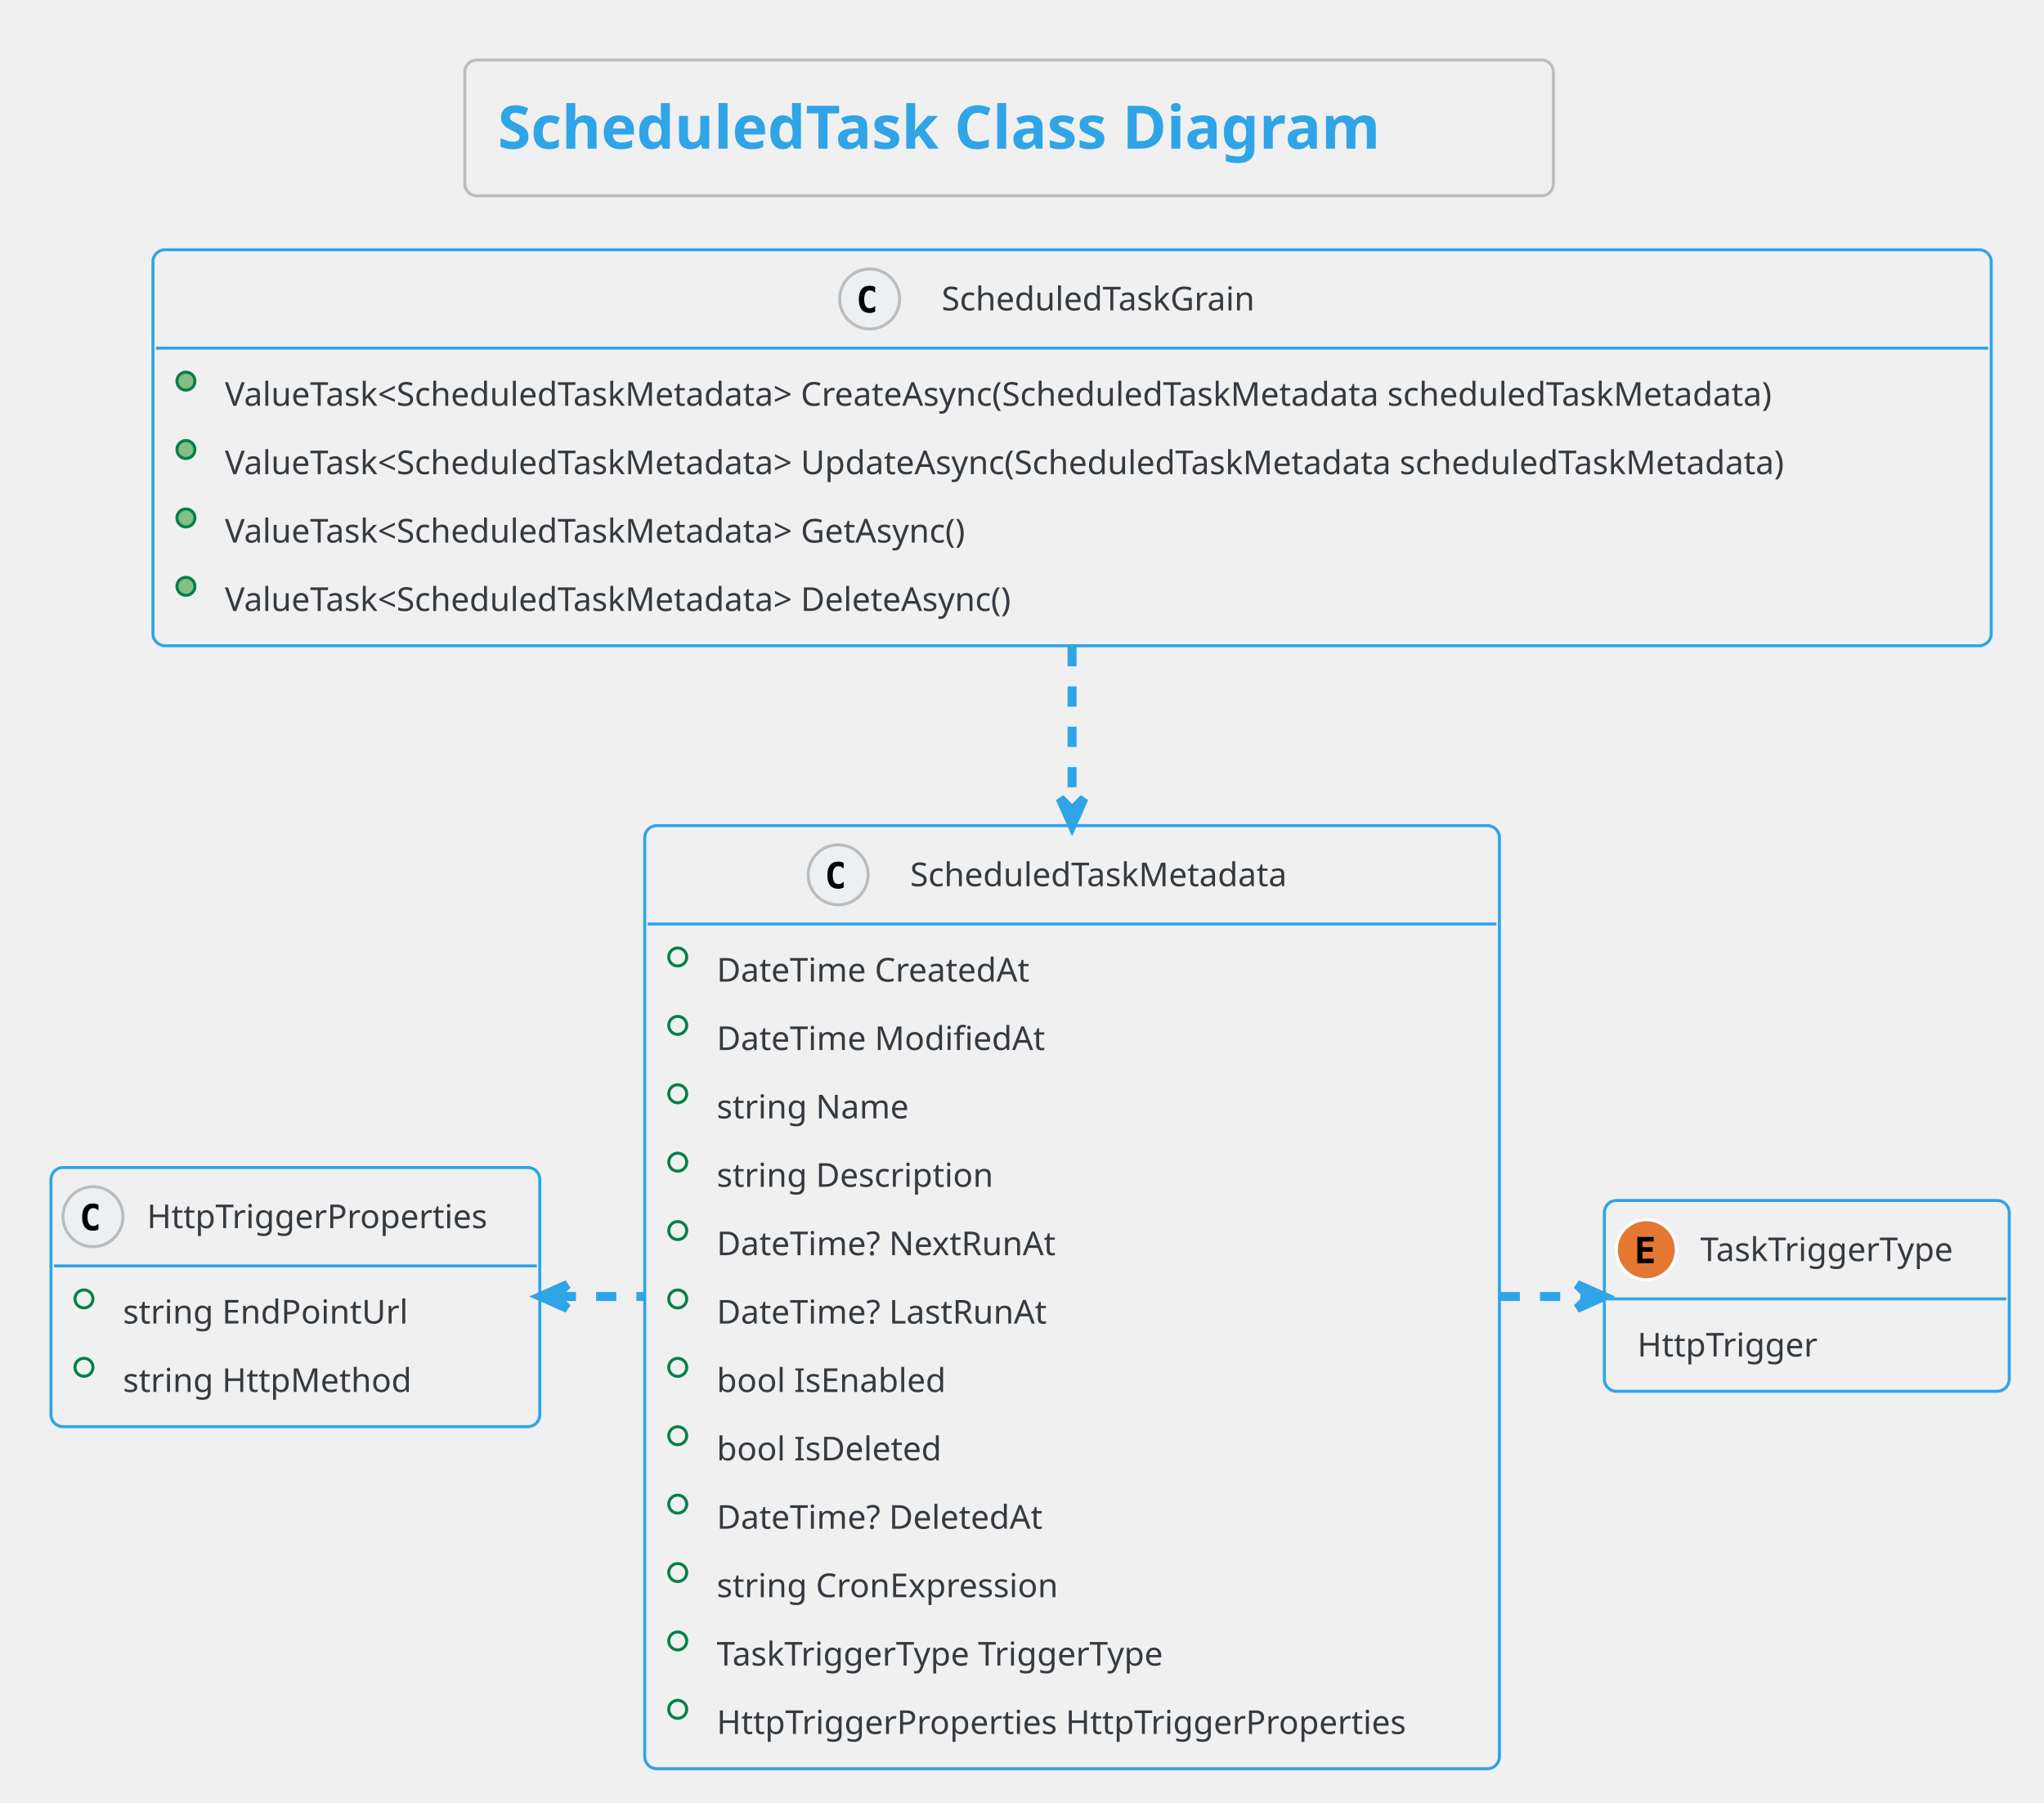
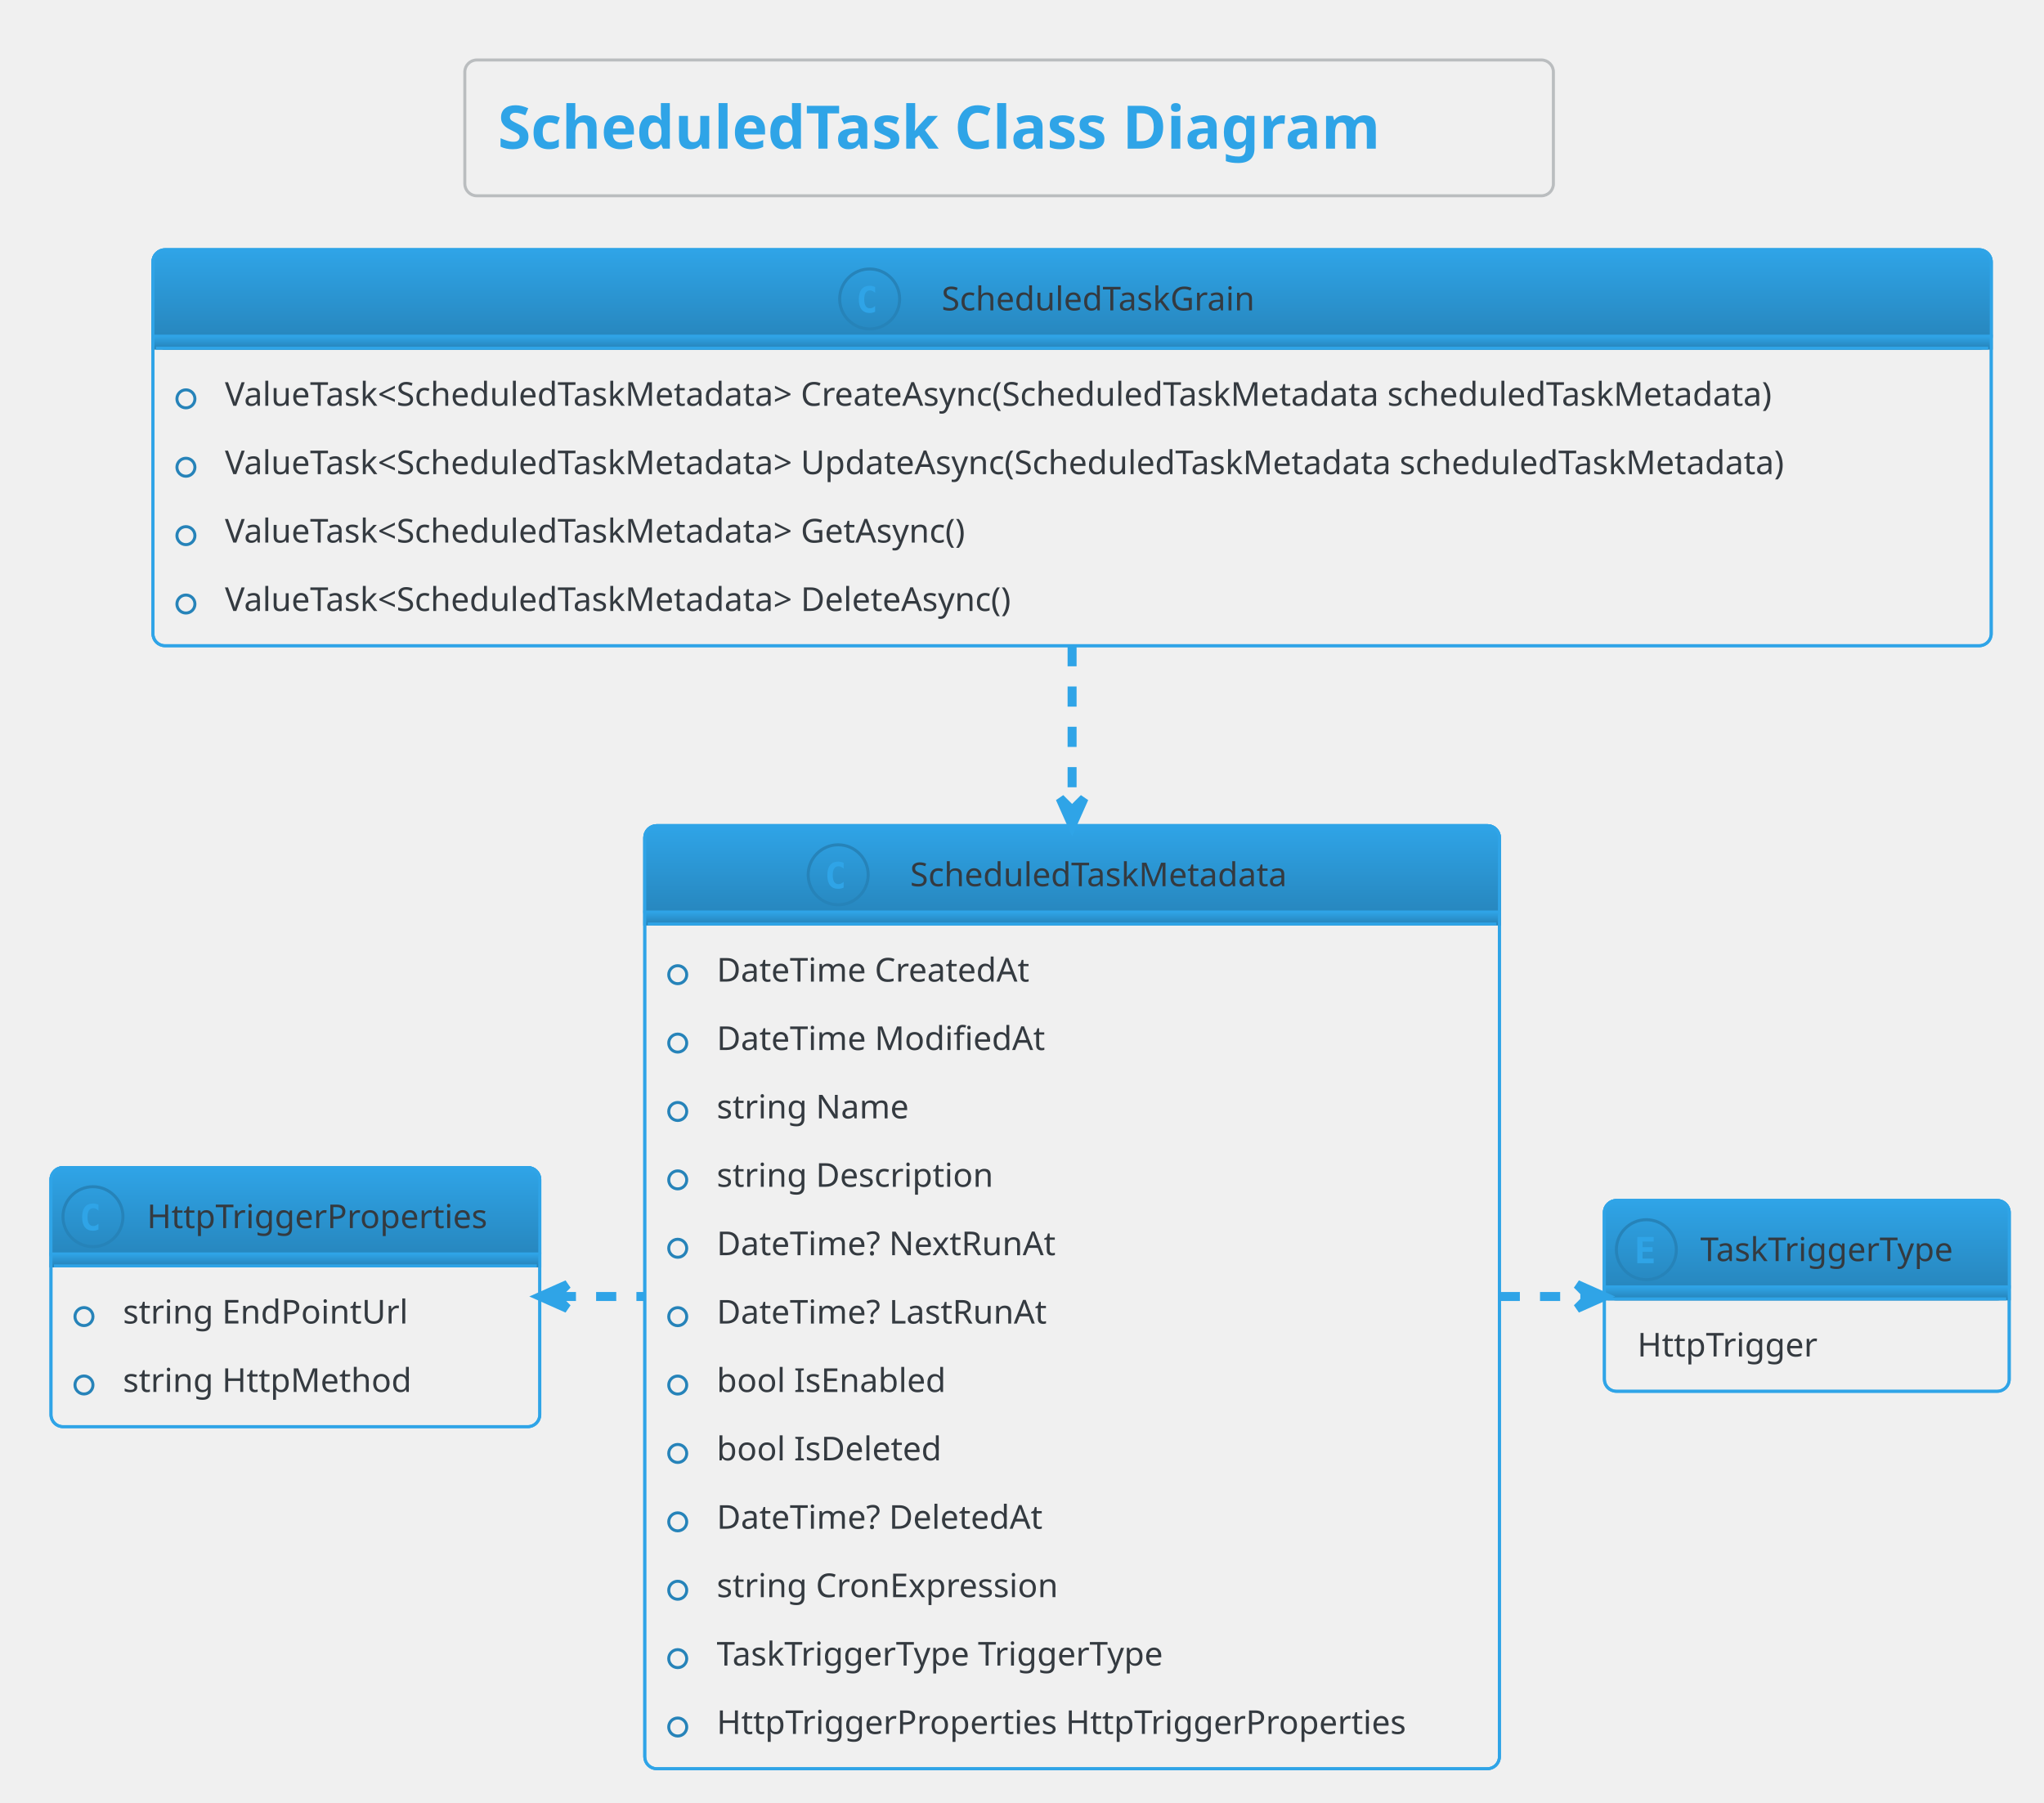
- <svg xmlns="http://www.w3.org/2000/svg" xmlns:xlink="http://www.w3.org/1999/xlink" contentScriptType="application/ecmascript" contentStyleType="text/css" height="626.042px" preserveAspectRatio="none" style="width:710px;height:626px;background:#00000000;" version="1.1" viewBox="0 0 710 626" width="710.417px" zoomAndPan="magnify">
-   <defs />
+ <svg xmlns="http://www.w3.org/2000/svg" xmlns:xlink="http://www.w3.org/1999/xlink" contentStyleType="text/css" height="626.042px" preserveAspectRatio="none" style="width:710px;height:626px;background:#00000000;" version="1.1" viewBox="0 0 710 626" width="710.417px" zoomAndPan="magnify">
+   <defs>
+     <linearGradient id="g14we0io8qg5bb0" x1="50%" x2="50%" y1="0%" y2="100%">
+       <stop offset="0%" stop-color="#2FA4E7" />
+       <stop offset="100%" stop-color="#2683B9" />
+     </linearGradient>
+   </defs>
  <g>
-     <rect height="47.168" rx="4.167" ry="4.167" style="stroke:#BABDBF;stroke-width:1.042;fill:none;" width="378.125" x="161.458" y="20.833" />
+     <rect fill="none" height="47.168" id="_title" rx="4.167" ry="4.167" style="stroke:#BABDBF;stroke-width:1.042;" width="378.125" x="161.458" y="20.833" />
    <text fill="#2FA4E7" font-family="&quot;Verdana&quot;" font-size="20.833" font-weight="bold" lengthAdjust="spacing" textLength="355.208" x="172.917" y="51.63">ScheduledTask Class Diagram</text>
-     <a href="http://localhost:9081/posts/webscheduler-part-2-doing-the-design/#the-scheduledtaskgrain" target="_blank" title="Jump to the ScheduledTaskGrain details" xlink:actuate="onRequest" xlink:href="http://localhost:9081/posts/webscheduler-part-2-doing-the-design/#the-scheduledtaskgrain" xlink:show="new" xlink:title="Jump to the ScheduledTaskGrain details" xlink:type="simple">
-       <rect codeLine="7" height="137.524" id="ScheduledTaskGrain" rx="4.167" ry="4.167" style="stroke:#2FA4E7;stroke-width:1.042;fill:none;" width="638.542" x="53.125" y="86.751" />
-       <ellipse cx="302.083" cy="103.837" fill="#EDF0F2" rx="10.417" ry="10.417" style="stroke:#BABDBF;stroke-width:1.042;" />
-       <path d="M303.988,108.264 Q303.565,108.476 303.092,108.59 Q302.62,108.704 302.116,108.704 Q300.26,108.704 299.284,107.499 Q298.324,106.278 298.324,103.984 Q298.324,101.672 299.284,100.468 Q300.26,99.247 302.116,99.247 Q302.62,99.247 303.092,99.361 Q303.581,99.459 303.988,99.687 L303.988,101.689 Q303.532,101.266 303.092,101.07 Q302.653,100.859 302.197,100.859 Q301.204,100.859 300.7,101.656 Q300.195,102.437 300.195,103.984 Q300.195,105.513 300.7,106.295 Q301.204,107.076 302.197,107.076 Q302.653,107.076 303.092,106.881 Q303.532,106.685 303.988,106.262 L303.988,108.264 Z " fill="#000000" />
-       <text fill="#343A40" font-family="&quot;Verdana&quot;" font-size="11.458" lengthAdjust="spacing" textLength="121.875" x="327.083" y="107.804">ScheduledTaskGrain</text>
-       <line style="stroke:#2FA4E7;stroke-width:1.042;" x1="54.167" x2="690.625" y1="120.923" y2="120.923" />
-       <ellipse cx="64.583" cy="132.381" fill="#84BE84" rx="3.125" ry="3.125" style="stroke:#038048;stroke-width:1.042;" />
-       <text fill="#343A40" font-family="&quot;Verdana&quot;" font-size="11.458" lengthAdjust="spacing" textLength="600" x="78.125" y="140.934">ValueTask&lt;ScheduledTaskMetadata&gt; CreateAsync(ScheduledTaskMetadata scheduledTaskMetadata)</text>
-       <ellipse cx="64.583" cy="156.136" fill="#84BE84" rx="3.125" ry="3.125" style="stroke:#038048;stroke-width:1.042;" />
-       <text fill="#343A40" font-family="&quot;Verdana&quot;" font-size="11.458" lengthAdjust="spacing" textLength="602.083" x="78.125" y="164.689">ValueTask&lt;ScheduledTaskMetadata&gt; UpdateAsync(ScheduledTaskMetadata scheduledTaskMetadata)</text>
-       <ellipse cx="64.583" cy="179.891" fill="#84BE84" rx="3.125" ry="3.125" style="stroke:#038048;stroke-width:1.042;" />
-       <text fill="#343A40" font-family="&quot;Verdana&quot;" font-size="11.458" lengthAdjust="spacing" textLength="290.625" x="78.125" y="188.444">ValueTask&lt;ScheduledTaskMetadata&gt; GetAsync()</text>
-       <ellipse cx="64.583" cy="203.646" fill="#84BE84" rx="3.125" ry="3.125" style="stroke:#038048;stroke-width:1.042;" />
-       <text fill="#343A40" font-family="&quot;Verdana&quot;" font-size="11.458" lengthAdjust="spacing" textLength="307.292" x="78.125" y="212.198">ValueTask&lt;ScheduledTaskMetadata&gt; DeleteAsync()</text>
+     <a href="https://github.com/web-scheduler/web-scheduler/blob/main/Source/WebScheduler.Grains/Scheduler/ScheduledTaskGrain.cs" target="_blank" title="Jump to the ScheduledTaskGrain details" xlink:actuate="onRequest" xlink:href="https://github.com/web-scheduler/web-scheduler/blob/main/Source/WebScheduler.Grains/Scheduler/ScheduledTaskGrain.cs" xlink:show="new" xlink:title="Jump to the ScheduledTaskGrain details" xlink:type="simple">
+       <g id="elem_ScheduledTaskGrain">
+         <rect codeLine="7" fill="none" height="137.524" id="ScheduledTaskGrain" rx="4.167" ry="4.167" style="stroke:#2FA4E7;stroke-width:1.042;" width="638.542" x="53.125" y="86.751" />
+         <rect fill="url(#g14we0io8qg5bb0)" height="34.172" rx="4.167" ry="4.167" style="stroke:url(#g14we0io8qg5bb0);stroke-width:1.042;" width="638.542" x="53.125" y="86.751" />
+         <rect fill="url(#g14we0io8qg5bb0)" height="4.167" style="stroke:url(#g14we0io8qg5bb0);stroke-width:1.042;" width="638.542" x="53.125" y="116.756" />
+         <rect codeLine="7" fill="none" height="137.524" id="ScheduledTaskGrain" rx="4.167" ry="4.167" style="stroke:#2FA4E7;stroke-width:1.042;" width="638.542" x="53.125" y="86.751" />
+         <ellipse cx="302.083" cy="103.837" fill="none" rx="10.417" ry="10.417" style="stroke:#2683B9;stroke-width:1.042;" />
+         <path d="M303.988,108.264 Q303.565,108.476 303.092,108.59 Q302.62,108.704 302.116,108.704 Q300.26,108.704 299.284,107.499 Q298.324,106.278 298.324,103.984 Q298.324,101.672 299.284,100.468 Q300.26,99.247 302.116,99.247 Q302.62,99.247 303.092,99.361 Q303.581,99.459 303.988,99.687 L303.988,101.689 Q303.532,101.266 303.092,101.07 Q302.653,100.859 302.197,100.859 Q301.204,100.859 300.7,101.656 Q300.195,102.437 300.195,103.984 Q300.195,105.513 300.7,106.295 Q301.204,107.076 302.197,107.076 Q302.653,107.076 303.092,106.881 Q303.532,106.685 303.988,106.262 L303.988,108.264 Z " fill="#2FA4E7" />
+         <text fill="#343A40" font-family="&quot;Verdana&quot;" font-size="11.458" lengthAdjust="spacing" textLength="121.875" x="327.083" y="107.804">ScheduledTaskGrain</text>
+         <line style="stroke:#2FA4E7;stroke-width:1.042;" x1="54.167" x2="690.625" y1="120.923" y2="120.923" />
+         <ellipse cx="64.583" cy="138.53" fill="none" rx="3.125" ry="3.125" style="stroke:#2683B9;stroke-width:1.042;" />
+         <text fill="#343A40" font-family="&quot;Verdana&quot;" font-size="11.458" lengthAdjust="spacing" textLength="600" x="78.125" y="140.934">ValueTask&lt;ScheduledTaskMetadata&gt; CreateAsync(ScheduledTaskMetadata scheduledTaskMetadata)</text>
+         <ellipse cx="64.583" cy="162.284" fill="none" rx="3.125" ry="3.125" style="stroke:#2683B9;stroke-width:1.042;" />
+         <text fill="#343A40" font-family="&quot;Verdana&quot;" font-size="11.458" lengthAdjust="spacing" textLength="602.083" x="78.125" y="164.689">ValueTask&lt;ScheduledTaskMetadata&gt; UpdateAsync(ScheduledTaskMetadata scheduledTaskMetadata)</text>
+         <ellipse cx="64.583" cy="186.039" fill="none" rx="3.125" ry="3.125" style="stroke:#2683B9;stroke-width:1.042;" />
+         <text fill="#343A40" font-family="&quot;Verdana&quot;" font-size="11.458" lengthAdjust="spacing" textLength="290.625" x="78.125" y="188.444">ValueTask&lt;ScheduledTaskMetadata&gt; GetAsync()</text>
+         <ellipse cx="64.583" cy="209.794" fill="none" rx="3.125" ry="3.125" style="stroke:#2683B9;stroke-width:1.042;" />
+         <text fill="#343A40" font-family="&quot;Verdana&quot;" font-size="11.458" lengthAdjust="spacing" textLength="307.292" x="78.125" y="212.198">ValueTask&lt;ScheduledTaskMetadata&gt; DeleteAsync()</text>
+       </g>
    </a>
    <a href="https://github.com/web-scheduler/web-scheduler/blob/main/Source/WebScheduler.Abstractions/Grains/Scheduler/ScheduledTaskMetadata.cs" target="_blank" title="Goto Souce" xlink:actuate="onRequest" xlink:href="https://github.com/web-scheduler/web-scheduler/blob/main/Source/WebScheduler.Abstractions/Grains/Scheduler/ScheduledTaskMetadata.cs" xlink:show="new" xlink:title="Goto Souce" xlink:type="simple">
-       <rect codeLine="14" height="327.563" id="ScheduledTaskMetadata" rx="4.167" ry="4.167" style="stroke:#2FA4E7;stroke-width:1.042;fill:none;" width="296.875" x="223.958" y="286.751" />
-       <ellipse cx="291.146" cy="303.837" fill="#EDF0F2" rx="10.417" ry="10.417" style="stroke:#BABDBF;stroke-width:1.042;" />
-       <path d="M293.05,308.264 Q292.627,308.476 292.155,308.59 Q291.683,308.704 291.178,308.704 Q289.323,308.704 288.346,307.499 Q287.386,306.279 287.386,303.984 Q287.386,301.672 288.346,300.468 Q289.323,299.247 291.178,299.247 Q291.683,299.247 292.155,299.361 Q292.643,299.459 293.05,299.687 L293.05,301.689 Q292.594,301.265 292.155,301.07 Q291.716,300.859 291.26,300.859 Q290.267,300.859 289.762,301.656 Q289.258,302.437 289.258,303.984 Q289.258,305.514 289.762,306.295 Q290.267,307.076 291.26,307.076 Q291.716,307.076 292.155,306.881 Q292.594,306.685 293.05,306.262 L293.05,308.264 Z " fill="#000000" />
-       <text fill="#343A40" font-family="&quot;Verdana&quot;" font-size="11.458" lengthAdjust="spacing" textLength="143.75" x="316.146" y="307.804">ScheduledTaskMetadata</text>
-       <line style="stroke:#2FA4E7;stroke-width:1.042;" x1="225" x2="519.792" y1="320.923" y2="320.923" />
-       <ellipse cx="235.417" cy="332.381" rx="3.125" ry="3.125" style="stroke:#038048;stroke-width:1.042;fill:none;" />
-       <text fill="#343A40" font-family="&quot;Verdana&quot;" font-size="11.458" lengthAdjust="spacing" textLength="118.75" x="248.958" y="340.934">DateTime CreatedAt</text>
-       <ellipse cx="235.417" cy="356.136" rx="3.125" ry="3.125" style="stroke:#038048;stroke-width:1.042;fill:none;" />
-       <text fill="#343A40" font-family="&quot;Verdana&quot;" font-size="11.458" lengthAdjust="spacing" textLength="120.833" x="248.958" y="364.689">DateTime ModifiedAt</text>
-       <ellipse cx="235.417" cy="379.891" rx="3.125" ry="3.125" style="stroke:#038048;stroke-width:1.042;fill:none;" />
-       <text fill="#343A40" font-family="&quot;Verdana&quot;" font-size="11.458" lengthAdjust="spacing" textLength="72.917" x="248.958" y="388.443">string Name</text>
-       <ellipse cx="235.417" cy="403.646" rx="3.125" ry="3.125" style="stroke:#038048;stroke-width:1.042;fill:none;" />
-       <text fill="#343A40" font-family="&quot;Verdana&quot;" font-size="11.458" lengthAdjust="spacing" textLength="105.208" x="248.958" y="412.198">string Description</text>
-       <ellipse cx="235.417" cy="427.401" rx="3.125" ry="3.125" style="stroke:#038048;stroke-width:1.042;fill:none;" />
-       <text fill="#343A40" font-family="&quot;Verdana&quot;" font-size="11.458" lengthAdjust="spacing" textLength="126.042" x="248.958" y="435.953">DateTime? NextRunAt</text>
-       <ellipse cx="235.417" cy="451.156" rx="3.125" ry="3.125" style="stroke:#038048;stroke-width:1.042;fill:none;" />
-       <text fill="#343A40" font-family="&quot;Verdana&quot;" font-size="11.458" lengthAdjust="spacing" textLength="125" x="248.958" y="459.708">DateTime? LastRunAt</text>
-       <ellipse cx="235.417" cy="474.911" rx="3.125" ry="3.125" style="stroke:#038048;stroke-width:1.042;fill:none;" />
-       <text fill="#343A40" font-family="&quot;Verdana&quot;" font-size="11.458" lengthAdjust="spacing" textLength="86.458" x="248.958" y="483.463">bool IsEnabled</text>
-       <ellipse cx="235.417" cy="498.665" rx="3.125" ry="3.125" style="stroke:#038048;stroke-width:1.042;fill:none;" />
-       <text fill="#343A40" font-family="&quot;Verdana&quot;" font-size="11.458" lengthAdjust="spacing" textLength="84.375" x="248.958" y="507.218">bool IsDeleted</text>
-       <ellipse cx="235.417" cy="522.42" rx="3.125" ry="3.125" style="stroke:#038048;stroke-width:1.042;fill:none;" />
-       <text fill="#343A40" font-family="&quot;Verdana&quot;" font-size="11.458" lengthAdjust="spacing" textLength="122.917" x="248.958" y="530.973">DateTime? DeletedAt</text>
-       <ellipse cx="235.417" cy="546.175" rx="3.125" ry="3.125" style="stroke:#038048;stroke-width:1.042;fill:none;" />
-       <text fill="#343A40" font-family="&quot;Verdana&quot;" font-size="11.458" lengthAdjust="spacing" textLength="132.292" x="248.958" y="554.728">string CronExpression</text>
-       <ellipse cx="235.417" cy="569.93" rx="3.125" ry="3.125" style="stroke:#038048;stroke-width:1.042;fill:none;" />
-       <text fill="#343A40" font-family="&quot;Verdana&quot;" font-size="11.458" lengthAdjust="spacing" textLength="173.958" x="248.958" y="578.483">TaskTriggerType TriggerType</text>
-       <ellipse cx="235.417" cy="593.685" rx="3.125" ry="3.125" style="stroke:#038048;stroke-width:1.042;fill:none;" />
-       <text fill="#343A40" font-family="&quot;Verdana&quot;" font-size="11.458" lengthAdjust="spacing" textLength="260.417" x="248.958" y="602.237">HttpTriggerProperties HttpTriggerProperties</text>
+       <g id="elem_ScheduledTaskMetadata">
+         <rect codeLine="14" fill="none" height="327.563" id="ScheduledTaskMetadata" rx="4.167" ry="4.167" style="stroke:#2FA4E7;stroke-width:1.042;" width="296.875" x="223.958" y="286.751" />
+         <rect fill="url(#g14we0io8qg5bb0)" height="34.172" rx="4.167" ry="4.167" style="stroke:url(#g14we0io8qg5bb0);stroke-width:1.042;" width="296.875" x="223.958" y="286.751" />
+         <rect fill="url(#g14we0io8qg5bb0)" height="4.167" style="stroke:url(#g14we0io8qg5bb0);stroke-width:1.042;" width="296.875" x="223.958" y="316.756" />
+         <rect codeLine="14" fill="none" height="327.563" id="ScheduledTaskMetadata" rx="4.167" ry="4.167" style="stroke:#2FA4E7;stroke-width:1.042;" width="296.875" x="223.958" y="286.751" />
+         <ellipse cx="291.146" cy="303.837" fill="none" rx="10.417" ry="10.417" style="stroke:#2683B9;stroke-width:1.042;" />
+         <path d="M293.05,308.264 Q292.627,308.476 292.155,308.59 Q291.683,308.704 291.178,308.704 Q289.323,308.704 288.346,307.499 Q287.386,306.279 287.386,303.984 Q287.386,301.672 288.346,300.468 Q289.323,299.247 291.178,299.247 Q291.683,299.247 292.155,299.361 Q292.643,299.459 293.05,299.687 L293.05,301.689 Q292.594,301.265 292.155,301.07 Q291.716,300.859 291.26,300.859 Q290.267,300.859 289.762,301.656 Q289.258,302.437 289.258,303.984 Q289.258,305.514 289.762,306.295 Q290.267,307.076 291.26,307.076 Q291.716,307.076 292.155,306.881 Q292.594,306.685 293.05,306.262 L293.05,308.264 Z " fill="#2FA4E7" />
+         <text fill="#343A40" font-family="&quot;Verdana&quot;" font-size="11.458" lengthAdjust="spacing" textLength="143.75" x="316.146" y="307.804">ScheduledTaskMetadata</text>
+         <line style="stroke:#2FA4E7;stroke-width:1.042;" x1="225" x2="519.792" y1="320.923" y2="320.923" />
+         <ellipse cx="235.417" cy="338.529" fill="none" rx="3.125" ry="3.125" style="stroke:#2683B9;stroke-width:1.042;" />
+         <text fill="#343A40" font-family="&quot;Verdana&quot;" font-size="11.458" lengthAdjust="spacing" textLength="118.75" x="248.958" y="340.934">DateTime CreatedAt</text>
+         <ellipse cx="235.417" cy="362.284" fill="none" rx="3.125" ry="3.125" style="stroke:#2683B9;stroke-width:1.042;" />
+         <text fill="#343A40" font-family="&quot;Verdana&quot;" font-size="11.458" lengthAdjust="spacing" textLength="120.833" x="248.958" y="364.689">DateTime ModifiedAt</text>
+         <ellipse cx="235.417" cy="386.039" fill="none" rx="3.125" ry="3.125" style="stroke:#2683B9;stroke-width:1.042;" />
+         <text fill="#343A40" font-family="&quot;Verdana&quot;" font-size="11.458" lengthAdjust="spacing" textLength="72.917" x="248.958" y="388.443">string Name</text>
+         <ellipse cx="235.417" cy="409.794" fill="none" rx="3.125" ry="3.125" style="stroke:#2683B9;stroke-width:1.042;" />
+         <text fill="#343A40" font-family="&quot;Verdana&quot;" font-size="11.458" lengthAdjust="spacing" textLength="105.208" x="248.958" y="412.198">string Description</text>
+         <ellipse cx="235.417" cy="433.549" fill="none" rx="3.125" ry="3.125" style="stroke:#2683B9;stroke-width:1.042;" />
+         <text fill="#343A40" font-family="&quot;Verdana&quot;" font-size="11.458" lengthAdjust="spacing" textLength="126.042" x="248.958" y="435.953">DateTime? NextRunAt</text>
+         <ellipse cx="235.417" cy="457.304" fill="none" rx="3.125" ry="3.125" style="stroke:#2683B9;stroke-width:1.042;" />
+         <text fill="#343A40" font-family="&quot;Verdana&quot;" font-size="11.458" lengthAdjust="spacing" textLength="125" x="248.958" y="459.708">DateTime? LastRunAt</text>
+         <ellipse cx="235.417" cy="481.059" fill="none" rx="3.125" ry="3.125" style="stroke:#2683B9;stroke-width:1.042;" />
+         <text fill="#343A40" font-family="&quot;Verdana&quot;" font-size="11.458" lengthAdjust="spacing" textLength="86.458" x="248.958" y="483.463">bool IsEnabled</text>
+         <ellipse cx="235.417" cy="504.814" fill="none" rx="3.125" ry="3.125" style="stroke:#2683B9;stroke-width:1.042;" />
+         <text fill="#343A40" font-family="&quot;Verdana&quot;" font-size="11.458" lengthAdjust="spacing" textLength="84.375" x="248.958" y="507.218">bool IsDeleted</text>
+         <ellipse cx="235.417" cy="528.568" fill="none" rx="3.125" ry="3.125" style="stroke:#2683B9;stroke-width:1.042;" />
+         <text fill="#343A40" font-family="&quot;Verdana&quot;" font-size="11.458" lengthAdjust="spacing" textLength="122.917" x="248.958" y="530.973">DateTime? DeletedAt</text>
+         <ellipse cx="235.417" cy="552.323" fill="none" rx="3.125" ry="3.125" style="stroke:#2683B9;stroke-width:1.042;" />
+         <text fill="#343A40" font-family="&quot;Verdana&quot;" font-size="11.458" lengthAdjust="spacing" textLength="132.292" x="248.958" y="554.728">string CronExpression</text>
+         <ellipse cx="235.417" cy="576.078" fill="none" rx="3.125" ry="3.125" style="stroke:#2683B9;stroke-width:1.042;" />
+         <text fill="#343A40" font-family="&quot;Verdana&quot;" font-size="11.458" lengthAdjust="spacing" textLength="173.958" x="248.958" y="578.483">TaskTriggerType TriggerType</text>
+         <ellipse cx="235.417" cy="599.833" fill="none" rx="3.125" ry="3.125" style="stroke:#2683B9;stroke-width:1.042;" />
+         <text fill="#343A40" font-family="&quot;Verdana&quot;" font-size="11.458" lengthAdjust="spacing" textLength="260.417" x="248.958" y="602.237">HttpTriggerProperties HttpTriggerProperties</text>
+       </g>
    </a>
    <a href="https://github.com/web-scheduler/web-scheduler/blob/main/Source/WebScheduler.Abstractions/Grains/Scheduler/TaskTriggerType.cs" target="_blank" title="Goto Source" xlink:actuate="onRequest" xlink:href="https://github.com/web-scheduler/web-scheduler/blob/main/Source/WebScheduler.Abstractions/Grains/Scheduler/TaskTriggerType.cs" xlink:show="new" xlink:title="Goto Source" xlink:type="simple">
-       <rect codeLine="32" height="66.26" id="TaskTriggerType" rx="4.167" ry="4.167" style="stroke:#2FA4E7;stroke-width:1.042;fill:none;" width="140.625" x="557.292" y="416.96" />
-       <ellipse cx="571.875" cy="434.045" fill="#E47833" rx="10.417" ry="10.417" style="stroke:#FFFFFF;stroke-width:1.042;" />
-       <path d="M574.414,438.733 L568.734,438.733 L568.734,429.618 L574.414,429.618 L574.414,431.213 L570.54,431.213 L570.54,433.166 L574.04,433.166 L574.04,434.762 L570.54,434.762 L570.54,437.138 L574.414,437.138 L574.414,438.733 Z " fill="#000000" />
-       <text fill="#343A40" font-family="&quot;Verdana&quot;" font-size="11.458" lengthAdjust="spacing" textLength="98.958" x="590.625" y="438.012">TaskTriggerType</text>
-       <line style="stroke:#2FA4E7;stroke-width:1.042;" x1="558.333" x2="696.875" y1="451.131" y2="451.131" />
-       <text fill="#343A40" font-family="&quot;Verdana&quot;" font-size="11.458" lengthAdjust="spacing" textLength="66.667" x="568.75" y="471.142">HttpTrigger</text>
+       <g id="elem_TaskTriggerType">
+         <rect codeLine="32" fill="none" height="66.26" id="TaskTriggerType" rx="4.167" ry="4.167" style="stroke:#2FA4E7;stroke-width:1.042;" width="140.625" x="557.292" y="416.96" />
+         <rect fill="url(#g14we0io8qg5bb0)" height="34.172" rx="4.167" ry="4.167" style="stroke:url(#g14we0io8qg5bb0);stroke-width:1.042;" width="140.625" x="557.292" y="416.96" />
+         <rect fill="url(#g14we0io8qg5bb0)" height="4.167" style="stroke:url(#g14we0io8qg5bb0);stroke-width:1.042;" width="140.625" x="557.292" y="446.964" />
+         <rect codeLine="32" fill="none" height="66.26" id="TaskTriggerType" rx="4.167" ry="4.167" style="stroke:#2FA4E7;stroke-width:1.042;" width="140.625" x="557.292" y="416.96" />
+         <ellipse cx="571.875" cy="434.045" fill="none" rx="10.417" ry="10.417" style="stroke:#2683B9;stroke-width:1.042;" />
+         <path d="M574.414,438.733 L568.734,438.733 L568.734,429.618 L574.414,429.618 L574.414,431.213 L570.54,431.213 L570.54,433.166 L574.04,433.166 L574.04,434.762 L570.54,434.762 L570.54,437.138 L574.414,437.138 L574.414,438.733 Z " fill="#2FA4E7" />
+         <text fill="#343A40" font-family="&quot;Verdana&quot;" font-size="11.458" lengthAdjust="spacing" textLength="98.958" x="590.625" y="438.012">TaskTriggerType</text>
+         <line style="stroke:#2FA4E7;stroke-width:1.042;" x1="558.333" x2="696.875" y1="451.131" y2="451.131" />
+         <text fill="#343A40" font-family="&quot;Verdana&quot;" font-size="11.458" lengthAdjust="spacing" textLength="66.667" x="568.75" y="471.142">HttpTrigger</text>
+       </g>
    </a>
    <a href="https://github.com/web-scheduler/web-scheduler/blob/main/Source/WebScheduler.Abstractions/Grains/Scheduler/HttpTriggerProperties.cs" target="_blank" title="Goto Source" xlink:actuate="onRequest" xlink:href="https://github.com/web-scheduler/web-scheduler/blob/main/Source/WebScheduler.Abstractions/Grains/Scheduler/HttpTriggerProperties.cs" xlink:show="new" xlink:title="Goto Source" xlink:type="simple">
-       <rect codeLine="36" height="90.015" id="HttpTriggerProperties" rx="4.167" ry="4.167" style="stroke:#2FA4E7;stroke-width:1.042;fill:none;" width="169.792" x="17.708" y="405.501" />
-       <ellipse cx="32.292" cy="422.587" fill="#EDF0F2" rx="10.417" ry="10.417" style="stroke:#BABDBF;stroke-width:1.042;" />
-       <path d="M34.196,427.014 Q33.773,427.226 33.301,427.34 Q32.829,427.454 32.324,427.454 Q30.469,427.454 29.492,426.249 Q28.532,425.029 28.532,422.734 Q28.532,420.422 29.492,419.218 Q30.469,417.997 32.324,417.997 Q32.829,417.997 33.301,418.111 Q33.789,418.209 34.196,418.437 L34.196,420.439 Q33.74,420.015 33.301,419.82 Q32.861,419.609 32.406,419.609 Q31.413,419.609 30.908,420.406 Q30.404,421.187 30.404,422.734 Q30.404,424.264 30.908,425.045 Q31.413,425.826 32.406,425.826 Q32.861,425.826 33.301,425.631 Q33.74,425.435 34.196,425.012 L34.196,427.014 Z " fill="#000000" />
-       <text fill="#343A40" font-family="&quot;Verdana&quot;" font-size="11.458" lengthAdjust="spacing" textLength="128.125" x="51.042" y="426.554">HttpTriggerProperties</text>
-       <line style="stroke:#2FA4E7;stroke-width:1.042;" x1="18.75" x2="186.458" y1="439.673" y2="439.673" />
-       <ellipse cx="29.167" cy="451.131" rx="3.125" ry="3.125" style="stroke:#038048;stroke-width:1.042;fill:none;" />
-       <text fill="#343A40" font-family="&quot;Verdana&quot;" font-size="11.458" lengthAdjust="spacing" textLength="106.25" x="42.708" y="459.684">string EndPointUrl</text>
-       <ellipse cx="29.167" cy="474.886" rx="3.125" ry="3.125" style="stroke:#038048;stroke-width:1.042;fill:none;" />
-       <text fill="#343A40" font-family="&quot;Verdana&quot;" font-size="11.458" lengthAdjust="spacing" textLength="105.208" x="42.708" y="483.439">string HttpMethod</text>
+       <g id="elem_HttpTriggerProperties">
+         <rect codeLine="36" fill="none" height="90.015" id="HttpTriggerProperties" rx="4.167" ry="4.167" style="stroke:#2FA4E7;stroke-width:1.042;" width="169.792" x="17.708" y="405.501" />
+         <rect fill="url(#g14we0io8qg5bb0)" height="34.172" rx="4.167" ry="4.167" style="stroke:url(#g14we0io8qg5bb0);stroke-width:1.042;" width="169.792" x="17.708" y="405.501" />
+         <rect fill="url(#g14we0io8qg5bb0)" height="4.167" style="stroke:url(#g14we0io8qg5bb0);stroke-width:1.042;" width="169.792" x="17.708" y="435.506" />
+         <rect codeLine="36" fill="none" height="90.015" id="HttpTriggerProperties" rx="4.167" ry="4.167" style="stroke:#2FA4E7;stroke-width:1.042;" width="169.792" x="17.708" y="405.501" />
+         <ellipse cx="32.292" cy="422.587" fill="none" rx="10.417" ry="10.417" style="stroke:#2683B9;stroke-width:1.042;" />
+         <path d="M34.196,427.014 Q33.773,427.226 33.301,427.34 Q32.829,427.454 32.324,427.454 Q30.469,427.454 29.492,426.249 Q28.532,425.029 28.532,422.734 Q28.532,420.422 29.492,419.218 Q30.469,417.997 32.324,417.997 Q32.829,417.997 33.301,418.111 Q33.789,418.209 34.196,418.437 L34.196,420.439 Q33.74,420.015 33.301,419.82 Q32.861,419.609 32.406,419.609 Q31.413,419.609 30.908,420.406 Q30.404,421.187 30.404,422.734 Q30.404,424.264 30.908,425.045 Q31.413,425.826 32.406,425.826 Q32.861,425.826 33.301,425.631 Q33.74,425.435 34.196,425.012 L34.196,427.014 Z " fill="#2FA4E7" />
+         <text fill="#343A40" font-family="&quot;Verdana&quot;" font-size="11.458" lengthAdjust="spacing" textLength="128.125" x="51.042" y="426.554">HttpTriggerProperties</text>
+         <line style="stroke:#2FA4E7;stroke-width:1.042;" x1="18.75" x2="186.458" y1="439.673" y2="439.673" />
+         <ellipse cx="29.167" cy="457.279" fill="none" rx="3.125" ry="3.125" style="stroke:#2683B9;stroke-width:1.042;" />
+         <text fill="#343A40" font-family="&quot;Verdana&quot;" font-size="11.458" lengthAdjust="spacing" textLength="106.25" x="42.708" y="459.684">string EndPointUrl</text>
+         <ellipse cx="29.167" cy="481.034" fill="none" rx="3.125" ry="3.125" style="stroke:#2683B9;stroke-width:1.042;" />
+         <text fill="#343A40" font-family="&quot;Verdana&quot;" font-size="11.458" lengthAdjust="spacing" textLength="105.208" x="42.708" y="483.439">string HttpMethod</text>
+       </g>
    </a>
-     <path codeLine="30" d="M372.396,224.428 C372.396,241.72 372.396,261.085 372.396,281.001 " fill="none" id="ScheduledTaskGrain-to-ScheduledTaskMetadata" style="stroke:#2FA4E7;stroke-width:3.125;stroke-dasharray:7.0,7.0;" />
-     <polygon fill="#2FA4E7" points="372.396,286.637,376.562,277.262,372.396,281.428,368.229,277.262,372.396,286.637" style="stroke:#2FA4E7;stroke-width:3.125;" />
-     <path codeLine="42" d="M520.938,450.293 C531.229,450.293 541.51,450.293 551.802,450.293 " fill="none" id="ScheduledTaskMetadata-to-TaskTriggerType" style="stroke:#2FA4E7;stroke-width:3.125;stroke-dasharray:7.0,7.0;" />
-     <polygon fill="#2FA4E7" points="557.188,450.293,547.812,446.126,551.979,450.293,547.812,454.46,557.188,450.293" style="stroke:#2FA4E7;stroke-width:3.125;" />
-     <path codeLine="43" d="M193.062,450.293 C203.302,450.293 213.542,450.293 223.781,450.293 " fill="none" id="HttpTriggerProperties-backto-ScheduledTaskMetadata" style="stroke:#2FA4E7;stroke-width:3.125;stroke-dasharray:7.0,7.0;" />
-     <polygon fill="#2FA4E7" points="187.708,450.293,197.083,454.46,192.917,450.293,197.083,446.126,187.708,450.293" style="stroke:#2FA4E7;stroke-width:3.125;" />
+     <g id="link_ScheduledTaskGrain_ScheduledTaskMetadata">
+       <path codeLine="30" d="M372.396,224.428 C372.396,241.72 372.396,261.085 372.396,281.001 " fill="none" id="ScheduledTaskGrain-to-ScheduledTaskMetadata" style="stroke:#2FA4E7;stroke-width:3.125;stroke-dasharray:7.0,7.0;" />
+       <polygon fill="#2FA4E7" points="372.396,286.637,376.562,277.262,372.396,281.428,368.229,277.262,372.396,286.637" style="stroke:#2FA4E7;stroke-width:3.125;" />
+     </g>
+     <g id="link_ScheduledTaskMetadata_TaskTriggerType">
+       <path codeLine="42" d="M520.938,450.293 C531.229,450.293 541.51,450.293 551.802,450.293 " fill="none" id="ScheduledTaskMetadata-to-TaskTriggerType" style="stroke:#2FA4E7;stroke-width:3.125;stroke-dasharray:7.0,7.0;" />
+       <polygon fill="#2FA4E7" points="557.188,450.293,547.812,446.126,551.979,450.293,547.812,454.46,557.188,450.293" style="stroke:#2FA4E7;stroke-width:3.125;" />
+     </g>
+     <g id="link_HttpTriggerProperties_ScheduledTaskMetadata">
+       <path codeLine="43" d="M193.062,450.293 C203.302,450.293 213.542,450.293 223.781,450.293 " fill="none" id="HttpTriggerProperties-backto-ScheduledTaskMetadata" style="stroke:#2FA4E7;stroke-width:3.125;stroke-dasharray:7.0,7.0;" />
+       <polygon fill="#2FA4E7" points="187.708,450.293,197.083,454.46,192.917,450.293,197.083,446.126,187.708,450.293" style="stroke:#2FA4E7;stroke-width:3.125;" />
+     </g>
  </g>
</svg>
